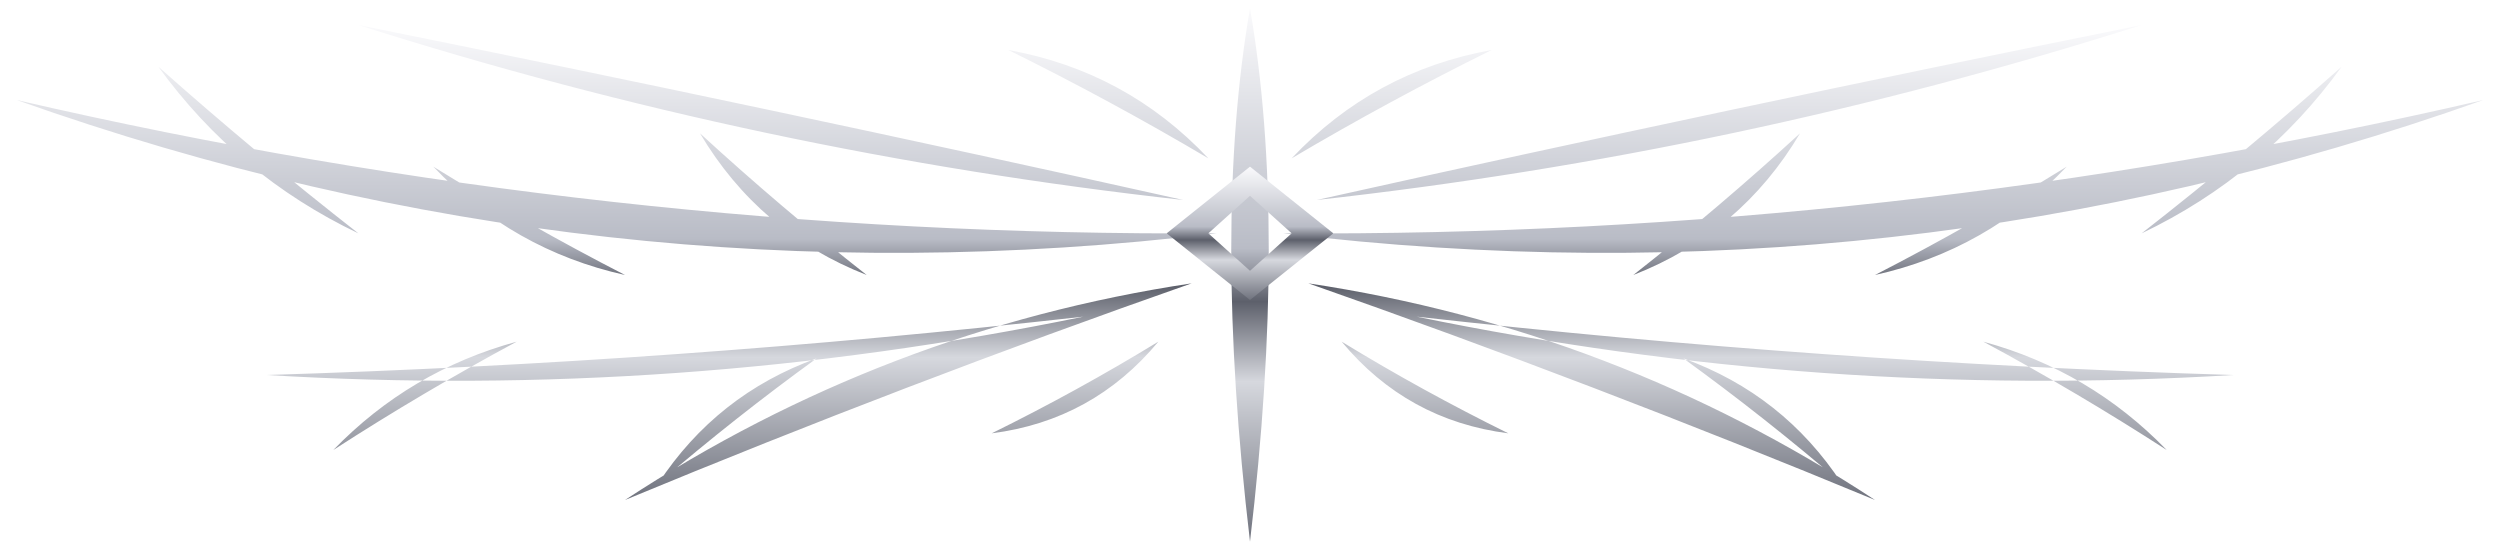
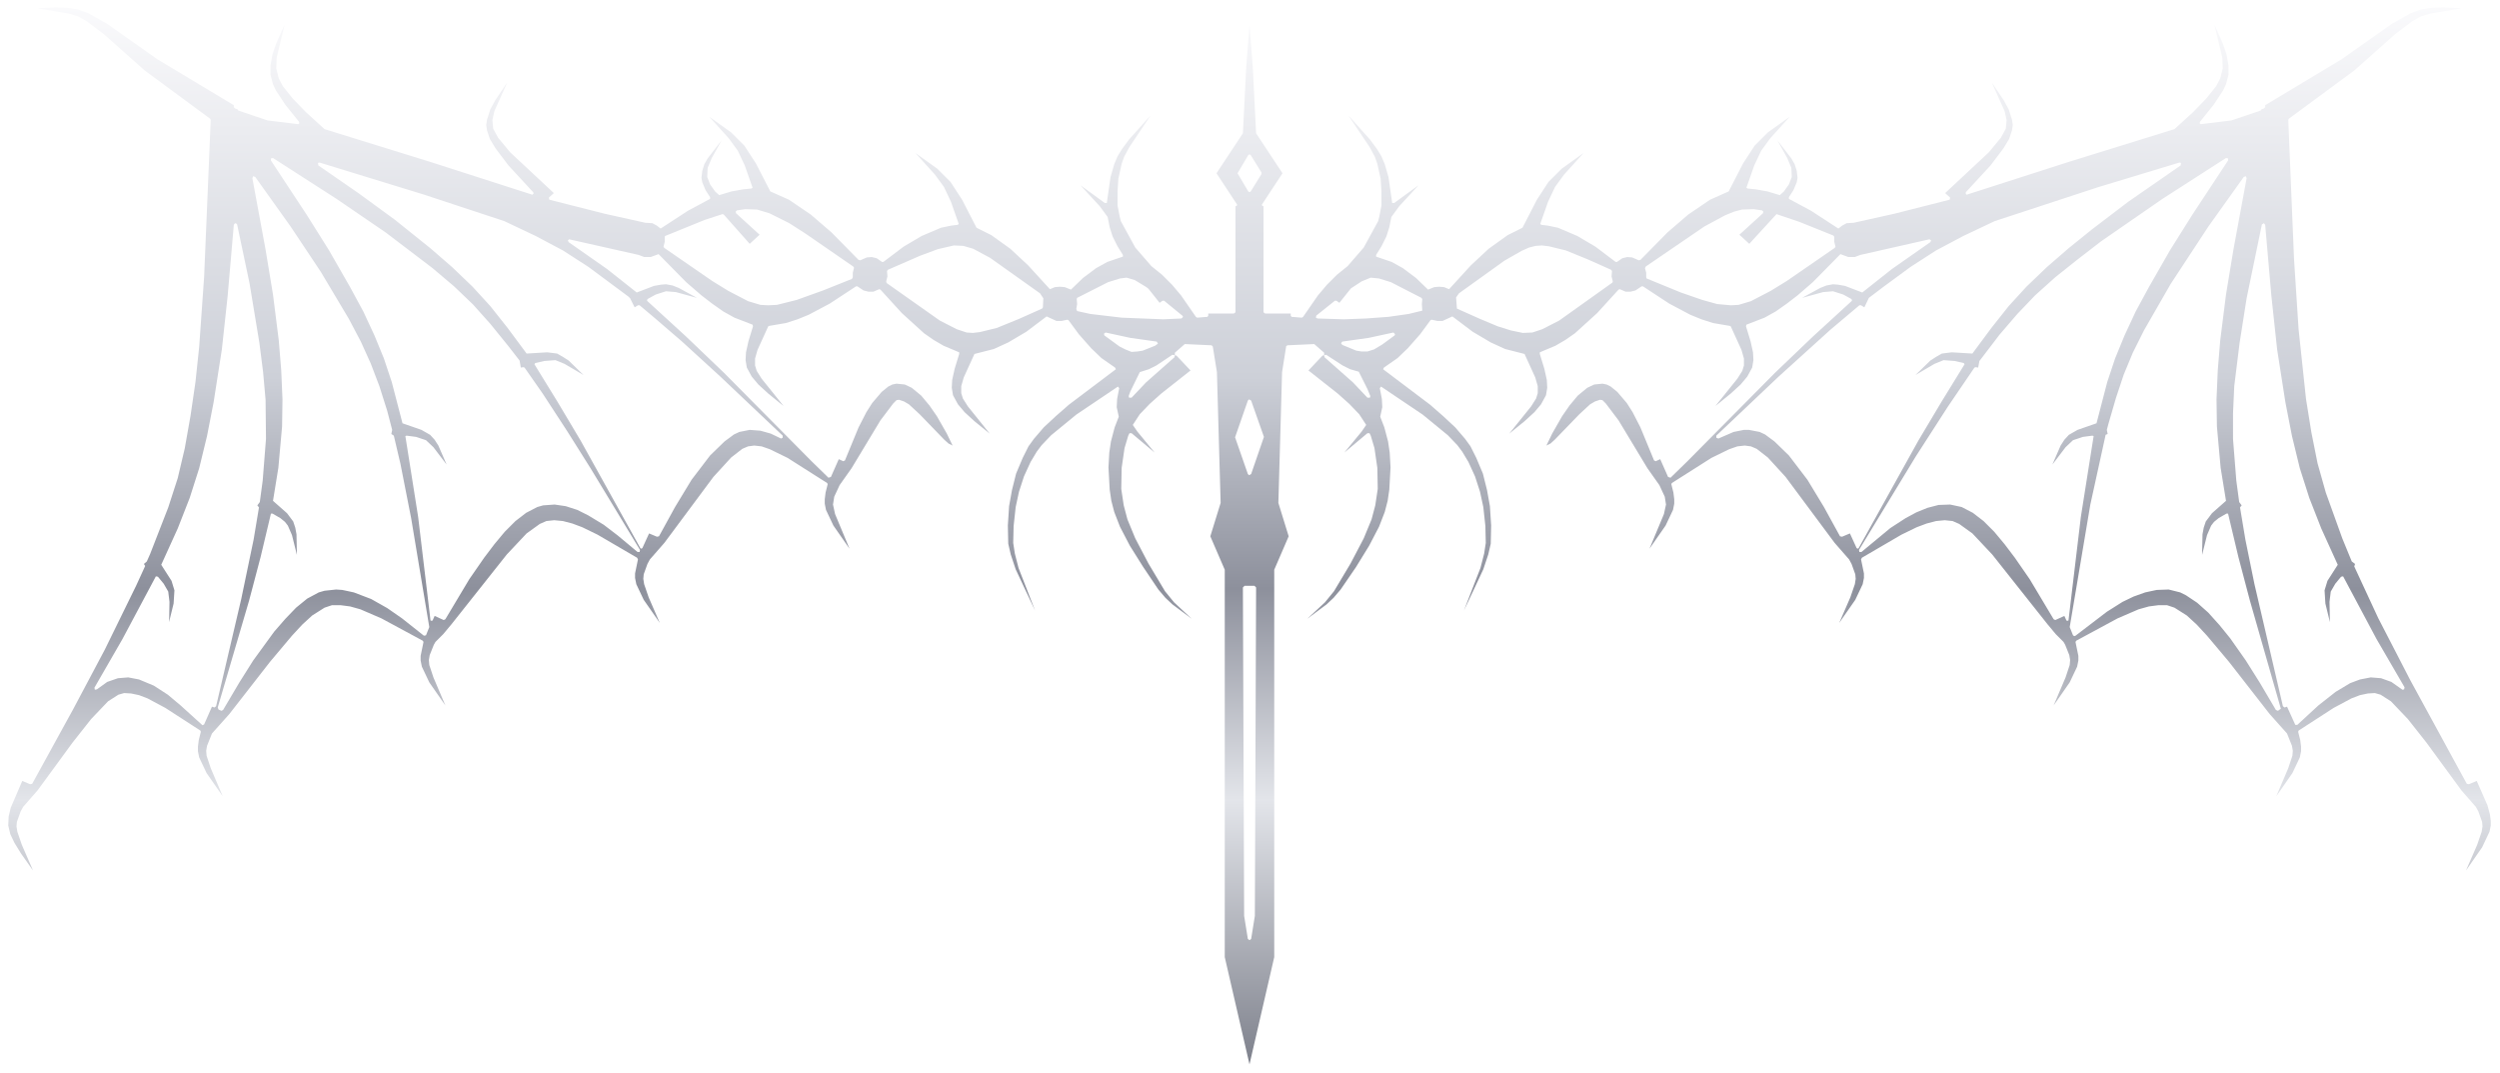
- <svg xmlns="http://www.w3.org/2000/svg" viewBox="0 0 600 130">
+ <svg xmlns="http://www.w3.org/2000/svg" viewBox="-3 -26 606 260">
  <defs>
    <linearGradient id="m" x1="0" y1="0" x2="0" y2="1">
      <stop stop-color="#fafafc" />
-       <stop offset=".45" stop-color="#b9bcc6" />
-       <stop offset=".55" stop-color="#5d606b" />
-       <stop offset=".7" stop-color="#d6d8de" />
-       <stop offset="1" stop-color="#70737e" />
+       <stop offset=".35" stop-color="#cdd0d8" />
+       <stop offset=".55" stop-color="#8d909c" />
+       <stop offset=".75" stop-color="#e3e5ea" />
+       <stop offset="1" stop-color="#7e818c" />
    </linearGradient>
  </defs>
-   <g fill="url(#m)">
-     <path d="M308.0 56.0Q455.8 73.8 596.0 24.0Q453.9 56.9 308.0 56.0ZM316.0 48.0Q417.1 36.8 514.0 6.0Q414.8 26.0 316.0 48.0ZM314.0 68.0Q387.7 79.1 450.0 120.0Q382.7 92.1 314.0 68.0ZM340.0 76.0Q437.1 96.0 536.0 90.0Q437.7 87.0 340.0 76.0ZM392.0 66.0Q417.8 55.9 432.0 32.0Q412.6 49.8 392.0 66.0ZM450.0 66.0Q476.9 60.0 496.0 40.0Q473.5 53.9 450.0 66.0ZM514.0 56.0Q543.1 42.1 562.0 16.0Q538.6 36.8 514.0 56.0ZM404.0 86.0Q428.0 94.7 442.0 116.0Q423.6 100.2 404.0 86.0ZM476.0 82.0Q501.6 89.0 520.0 108.0Q498.5 94.1 476.0 82.0ZM310.0 38.0Q329.7 17.1 358.0 12.0Q333.5 24.1 310.0 38.0ZM322.0 82.0Q337.7 100.9 362.0 104.0Q341.5 93.9 322.0 82.0ZM292.0 56.0Q144.2 73.8 4.0 24.0Q146.1 56.9 292.0 56.0ZM284.0 48.0Q182.9 36.8 86.0 6.0Q185.2 26.0 284.0 48.0ZM286.0 68.0Q212.3 79.1 150.0 120.0Q217.3 92.1 286.0 68.0ZM260.0 76.0Q162.9 96.0 64.0 90.0Q162.3 87.0 260.0 76.0ZM208.0 66.0Q182.2 55.9 168.0 32.0Q187.4 49.8 208.0 66.0ZM150.0 66.0Q123.1 60.0 104.0 40.0Q126.5 53.9 150.0 66.0ZM86.0 56.0Q56.9 42.1 38.0 16.0Q61.4 36.8 86.0 56.0ZM196.0 86.0Q172.0 94.7 158.0 116.0Q176.4 100.2 196.0 86.0ZM124.0 82.0Q98.4 89.0 80.0 108.0Q101.5 94.1 124.0 82.0ZM290.0 38.0Q270.3 17.1 242.0 12.0Q266.5 24.1 290.0 38.0ZM278.0 82.0Q262.3 100.9 238.0 104.0Q258.5 93.9 278.0 82.0Z" />
-     <path d="M300 2Q309 54 300 130Q291 54 300 2Z" />
-     <path fill-rule="evenodd" d="M300 40L320 56L300 72L280 56ZM300 47L310 56L300 65L290 56Z" />
-   </g>
+   <path fill="url(#m)" fill-rule="evenodd" d="M2.4 163.3L-0.4 169.8L-0.9 171.9L-1.0 174.1L-0.5 176.2L0.5 178.3L2.1 180.9L5.0 185.0L2.3 178.8L1.2 175.6L1.0 174.3L1.1 173.2L2.0 170.7L2.6 169.6L6.1 165.6L14.6 154.0L19.1 148.3L23.2 144.0L25.7 142.4L27.1 142.0L28.8 142.1L30.7 142.5L32.8 143.3L37.1 145.6L45.6 151.1L45.7 151.4L45.2 153.4L45.0 155.0L45.0 156.1L45.3 157.6L47.1 161.4L51.0 167.0L48.1 160.2L47.1 157.2L47.0 156.0L47.2 154.8L48.4 151.8L52.6 147.1L62.5 134.4L67.8 128.1L70.3 125.4L72.7 123.2L75.7 121.3L77.5 120.7L79.6 120.7L81.9 121.0L84.4 121.7L89.5 123.9L99.5 129.3L99.7 129.6L99.0 133.0L99.0 134.1L99.3 135.6L101.1 139.4L105.0 145.0L102.1 138.2L101.1 135.2L101.0 134.0L101.2 132.8L102.2 130.3L102.6 129.6L104.5 127.7L106.5 125.3L119.9 108.4L124.7 103.3L127.9 101.0L129.5 100.3L131.4 100.1L133.5 100.3L135.8 100.9L138.2 101.8L141.9 103.6L151.5 109.2L151.7 109.6L151.0 113.0L151.0 114.1L151.3 115.6L153.1 119.4L157.0 125.0L154.3 118.8L153.2 115.6L153.0 114.3L153.1 113.2L154.0 110.7L154.6 109.6L158.1 105.6L170.0 89.6L174.3 84.9L177.0 82.8L178.4 82.2L179.9 82.0L181.7 82.2L183.7 82.9L188.0 85.0L197.6 91.1L197.7 91.4L197.2 93.4L197.0 95.0L197.0 96.1L197.3 97.6L199.1 101.4L203.0 107.0L199.5 98.6L199.0 96.3L199.3 94.4L200.6 91.6L203.5 87.5L210.5 75.9L213.6 71.8L214.4 71.0L215.0 70.9L216.2 71.3L217.4 72.0L220.0 74.4L226.0 80.6L227.0 81.5L228.0 82.0L226.6 79.1L224.2 74.9L222.4 72.3L220.4 69.9L218.1 68.0L216.4 67.2L214.4 67.0L213.4 67.2L212.4 67.7L210.8 69.0L208.5 71.7L207.1 73.9L205.2 77.6L201.9 85.6L201.5 85.8L200.4 85.3L198.5 89.6L197.9 89.8L193.8 85.8L172.6 64.4L163.4 55.6L153.9 46.9L154.0 46.5L156.0 45.4L158.5 44.6L160.9 44.8L166.0 46.2L161.6 43.8L160.1 43.2L158.5 42.9L157.3 43.0L155.6 43.3L151.4 44.9L144.2 39.2L134.9 32.7L134.7 32.3L135.0 32.0L151.9 35.8L153.2 36.3L154.8 36.3L156.7 35.6L163.4 42.4L167.1 45.6L169.7 47.6L172.4 49.5L175.1 51.0L179.5 52.7L179.6 53.1L178.5 56.7L177.9 59.4L177.8 61.3L178.1 63.1L179.3 65.3L180.9 67.2L183.3 69.4L187.0 72.4L181.7 65.8L180.5 63.9L180.1 62.6L180.1 60.9L180.7 58.8L183.3 53.1L183.5 53.0L187.6 52.3L190.4 51.4L193.1 50.3L198.2 47.6L204.6 43.4L204.9 43.4L206.4 44.4L207.6 44.7L208.8 44.7L210.2 44.1L210.5 44.2L215.7 49.9L221.1 54.8L223.4 56.4L225.8 57.8L229.6 59.4L229.6 59.8L228.5 63.4L227.9 66.1L227.8 68.0L228.1 69.8L229.3 72.0L230.9 73.9L233.3 76.1L237.0 79.1L231.7 72.5L230.5 70.6L230.1 69.3L230.1 67.6L230.7 65.5L233.3 59.8L238.0 58.6L241.5 57.0L245.9 54.4L250.8 50.7L253.2 51.8L254.4 51.8L255.8 51.5L256.1 51.6L258.6 55.0L261.6 58.4L264.1 60.8L267.4 63.1L267.6 63.5L256.2 72.1L253.0 74.9L250.1 77.6L247.7 80.4L246.4 82.2L245.0 85.0L243.4 88.8L242.4 92.8L241.7 96.7L241.4 101.4L241.5 105.8L242.1 108.4L243.3 112.0L248.0 122.0L244.0 111.7L243.1 108.2L242.7 105.6L242.8 101.5L243.3 96.9L244.1 93.2L245.3 89.5L246.9 86.0L248.4 83.5L249.6 81.9L251.9 79.5L258.0 74.5L268.1 67.7L268.4 68.1L267.9 70.7L267.8 72.7L268.3 75.0L267.3 77.6L266.4 81.0L266.0 83.7L265.8 87.3L266.1 92.7L266.5 95.4L267.2 98.1L268.6 101.7L271.0 106.3L274.2 111.4L277.9 116.9L279.6 118.9L281.3 120.5L286.0 124.0L281.7 120.0L279.5 117.3L275.5 110.6L272.3 104.5L270.4 99.9L269.5 96.5L268.9 92.5L269.0 87.4L269.7 82.6L270.6 79.6L270.9 79.0L271.4 79.0L277.0 83.7L272.8 78.6L271.7 77.0L273.4 74.4L275.8 71.9L278.6 69.4L285.7 63.8L282.3 60.2L281.9 60.1L281.9 59.5L284.3 57.4L290.8 57.7L291.1 58.0L292.1 64.2L293.0 95.9L290.5 104.0L294.0 112.1L294.0 206.0L300.0 232.0L306.0 206.0L306.0 112.1L309.5 104.0L307.0 95.9L307.9 64.2L308.9 57.9L309.2 57.7L315.7 57.4L318.1 59.5L318.1 60.1L317.7 60.2L314.3 63.8L321.4 69.4L324.2 71.9L326.6 74.4L328.3 77.0L327.2 78.6L323.0 83.7L328.6 79.0L329.1 79.0L329.4 79.6L330.3 82.6L331.0 87.4L331.1 92.5L330.5 96.5L329.6 99.9L327.7 104.5L324.5 110.6L320.5 117.3L318.3 120.0L314.0 124.0L318.7 120.5L320.4 118.9L322.1 116.9L325.8 111.5L329.0 106.3L331.4 101.7L332.8 98.1L333.5 95.4L333.9 92.7L334.2 87.3L334.0 83.7L333.6 81.0L332.7 77.6L331.7 75.0L332.2 72.7L332.1 70.7L331.6 68.1L331.9 67.7L342.0 74.5L348.1 79.5L350.4 81.9L351.6 83.5L353.1 86.0L354.7 89.5L355.9 93.2L356.7 96.9L357.2 101.5L357.3 105.6L356.9 108.2L356.0 111.7L352.0 122.0L356.7 112.0L357.9 108.4L358.5 105.8L358.6 101.4L358.3 96.7L357.6 92.8L356.6 88.8L355.0 85.0L353.6 82.2L352.3 80.4L349.9 77.6L347.0 74.9L343.8 72.1L332.4 63.5L332.6 63.1L335.9 60.8L338.4 58.4L341.4 55.0L343.9 51.6L344.2 51.5L345.6 51.8L346.8 51.8L349.2 50.7L354.1 54.4L358.5 57.0L362.0 58.6L366.7 59.8L369.3 65.5L369.9 67.6L369.9 69.3L369.5 70.6L368.3 72.5L363.0 79.1L366.7 76.1L369.1 73.9L370.7 72.0L371.9 69.8L372.2 68.0L372.1 66.1L371.5 63.4L370.4 59.8L370.4 59.4L374.2 57.8L376.6 56.4L378.9 54.8L384.3 49.9L389.5 44.2L389.8 44.1L391.2 44.7L392.4 44.7L393.6 44.4L395.1 43.4L395.4 43.4L401.8 47.6L406.9 50.3L409.6 51.4L412.4 52.3L416.5 53.0L416.7 53.1L419.3 58.8L419.9 60.9L419.9 62.6L419.5 63.9L418.3 65.8L413.0 72.4L416.7 69.4L419.1 67.2L420.7 65.3L421.9 63.1L422.2 61.3L422.1 59.4L421.5 56.7L420.4 53.1L420.5 52.7L424.9 51.0L427.6 49.5L430.3 47.6L432.9 45.6L436.6 42.4L443.3 35.6L445.2 36.3L446.8 36.3L448.1 35.8L464.9 32.0L465.3 32.3L465.1 32.7L455.8 39.2L448.6 44.9L444.4 43.3L442.7 43.0L441.5 42.9L439.9 43.2L438.4 43.8L434.0 46.2L439.1 44.8L441.5 44.6L444.0 45.4L446.0 46.5L446.1 46.9L436.6 55.6L427.4 64.4L406.2 85.8L402.1 89.8L401.5 89.6L399.6 85.3L398.5 85.8L398.1 85.6L394.8 77.6L392.9 73.9L391.5 71.7L389.2 69.0L387.6 67.7L386.6 67.2L385.6 67.0L383.6 67.2L381.9 68.0L379.6 69.9L377.6 72.3L375.8 74.9L373.4 79.1L372.0 82.0L373.0 81.5L374.0 80.6L380.0 74.4L382.6 72.0L383.8 71.3L385.0 70.9L385.6 71.0L386.4 71.8L389.5 75.9L396.5 87.5L399.4 91.6L400.7 94.4L401.0 96.3L400.5 98.6L397.0 107.0L400.9 101.4L402.7 97.6L403.0 96.1L403.0 95.0L402.8 93.4L402.3 91.4L402.4 91.1L412.0 85.0L416.3 82.9L418.3 82.2L420.1 82.0L421.6 82.2L423.0 82.8L425.7 84.9L430.0 89.6L441.9 105.6L445.4 109.6L446.0 110.7L446.9 113.2L447.0 114.3L446.8 115.6L445.7 118.8L443.0 125.0L446.9 119.4L448.7 115.6L449.0 114.1L449.0 113.0L448.3 109.6L448.5 109.2L458.1 103.6L461.8 101.8L464.2 100.9L466.5 100.3L468.6 100.1L470.5 100.3L472.1 101.0L475.3 103.3L480.1 108.4L493.5 125.3L495.5 127.7L497.4 129.6L497.8 130.3L498.8 132.8L499.0 134.0L498.9 135.2L497.9 138.2L495.0 145.0L498.9 139.4L500.7 135.6L501.0 134.1L501.0 133.0L500.3 129.6L500.5 129.3L510.5 123.9L515.6 121.7L518.1 121.0L520.4 120.7L522.5 120.7L524.3 121.3L527.3 123.2L529.7 125.4L532.2 128.1L537.5 134.4L547.4 147.1L551.6 151.8L552.8 154.8L553.0 156.0L552.9 157.2L551.9 160.2L549.0 167.0L552.9 161.4L554.7 157.6L555.0 156.1L555.0 155.0L554.8 153.4L554.3 151.4L554.4 151.1L562.9 145.6L567.2 143.3L569.3 142.5L571.2 142.1L572.9 142.0L574.3 142.4L576.8 144.0L580.9 148.3L585.4 154.0L593.9 165.6L597.4 169.6L598.0 170.7L598.9 173.2L599.0 174.3L598.8 175.6L597.7 178.8L595.0 185.0L598.9 179.4L600.7 175.6L601.0 174.1L601.0 173.0L600.8 171.4L600.2 169.2L597.6 163.3L595.7 164.1L595.2 164.0L581.5 138.9L573.7 123.8L567.9 111.3L568.1 110.7L567.3 110.1L565.0 104.5L561.0 93.4L559.0 86.3L557.5 78.8L556.2 70.7L554.4 53.8L553.3 36.9L551.9 3.1L552.0 2.8L567.9 -8.9L577.8 -17.7L581.9 -20.8L584.0 -22.0L586.3 -22.7L594.0 -24.0L589.5 -24.2L586.6 -24.1L584.1 -23.7L581.6 -22.8L577.0 -20.2L564.8 -11.6L546.3 -0.5L546.3 0.0L545.8 0.4L545.5 0.4L545.2 0.8L538.1 3.2L530.7 4.1L530.4 3.9L530.5 3.5L533.8 -0.6L536.1 -4.1L536.8 -5.6L537.4 -7.9L537.4 -10.1L536.9 -12.9L536.0 -15.5L534.0 -20.0L535.9 -12.0L536.0 -9.4L535.4 -7.0L534.4 -5.1L532.0 -2.1L528.8 1.2L524.3 5.3L498.8 13.2L473.9 21.2L473.7 21.0L473.7 20.6L479.7 14.1L482.8 10.0L484.2 7.7L484.9 5.6L485.1 4.3L484.9 3.0L484.1 0.5L482.9 -1.7L480.0 -6.0L483.1 0.9L483.6 3.1L483.4 5.2L482.2 7.4L479.3 10.9L468.7 20.8L469.9 21.9L469.8 22.4L456.4 25.8L446.5 28.0L444.8 28.1L443.7 28.7L442.8 29.4L436.2 25.1L430.8 22.2L430.8 21.8L431.9 20.1L432.7 18.2L432.9 17.1L432.7 15.4L432.2 13.8L431.4 12.4L428.0 8.0L430.4 12.3L431.4 14.7L431.5 16.9L430.8 18.7L429.6 20.4L428.6 21.3L425.6 20.4L422.8 19.9L420.8 19.7L420.5 19.5L422.4 14.1L424.1 10.5L426.3 7.5L431.0 2.3L425.7 6.1L422.5 9.3L419.7 13.6L416.2 20.4L411.7 22.4L406.4 26.0L401.4 30.3L394.8 37.0L394.4 37.1L392.8 36.4L391.6 36.3L390.4 36.6L389.1 37.5L388.8 37.5L383.9 33.8L379.5 31.2L374.8 29.2L372.4 28.7L370.8 28.5L370.5 28.3L372.4 22.9L374.1 19.3L376.3 16.3L381.0 11.1L375.7 14.9L372.5 18.1L369.7 22.4L366.2 29.2L362.6 31.0L358.0 34.3L353.7 38.3L348.4 44.1L347.2 43.6L346.0 43.5L344.8 43.6L343.3 44.2L340.4 41.4L337.2 39.0L334.5 37.5L330.7 36.2L330.7 35.8L332.0 33.7L333.2 31.3L333.9 29.1L334.4 26.6L336.3 24.0L341.0 18.9L335.1 23.2L334.6 23.2L333.7 16.9L332.8 13.8L332.0 11.9L330.9 10.1L329.2 7.8L324.0 2.0L329.1 9.6L330.4 12.0L331.0 13.7L331.8 17.3L332.0 20.5L332.0 23.8L331.5 26.4L331.2 27.6L327.7 34.0L323.8 38.5L321.2 40.6L318.8 43.0L316.6 45.6L313.0 50.8L312.7 51.0L310.2 50.8L310.0 50.5L310.0 50.0L303.8 50.0L303.4 49.7L303.4 24.0L303.1 23.9L303.0 23.6L308.0 16.0L301.6 6.3L300.8 -9.7L300.0 -20.0L299.2 -9.7L298.4 6.3L292.0 16.0L297.0 23.6L296.9 23.9L296.6 24.0L296.6 49.7L296.2 50.0L290.0 50.0L290.0 50.5L289.8 50.8L287.3 51.0L287.0 50.8L283.4 45.6L281.2 43.0L278.8 40.6L276.2 38.5L272.3 34.0L268.8 27.6L268.5 26.4L268.0 23.8L268.0 20.5L268.2 17.3L269.0 13.7L269.6 12.0L270.9 9.6L276.0 2.0L270.8 7.8L269.1 10.1L268.0 11.9L267.2 13.8L266.3 16.9L265.4 23.2L264.9 23.2L259.0 18.9L263.7 24.0L265.6 26.6L266.1 29.1L266.8 31.3L268.0 33.7L269.3 35.8L269.3 36.2L265.5 37.5L262.8 39.0L259.6 41.4L256.7 44.2L255.2 43.6L254.0 43.5L252.8 43.6L251.6 44.1L246.3 38.3L242.0 34.3L237.4 31.0L233.8 29.2L230.3 22.4L227.5 18.1L224.3 14.9L219.0 11.1L223.7 16.3L225.9 19.3L227.6 22.9L229.5 28.3L229.2 28.5L227.6 28.7L225.2 29.2L220.5 31.2L216.1 33.8L211.2 37.5L210.9 37.5L209.6 36.6L208.4 36.3L207.2 36.4L205.6 37.1L205.2 37.0L198.6 30.3L193.6 26.0L188.3 22.4L183.8 20.4L180.3 13.6L177.5 9.3L174.3 6.1L169.0 2.3L173.7 7.5L175.9 10.5L177.6 14.1L179.5 19.5L179.2 19.7L177.2 19.9L174.4 20.4L171.4 21.3L170.4 20.4L169.2 18.7L168.5 16.9L168.6 14.7L169.6 12.3L172.0 8.0L168.6 12.4L167.8 13.8L167.3 15.4L167.1 17.1L167.3 18.2L168.1 20.1L169.2 21.8L169.2 22.2L163.8 25.1L157.2 29.4L156.3 28.7L155.2 28.1L153.5 28.0L143.6 25.8L130.2 22.4L130.1 21.9L131.3 20.8L120.7 10.9L117.8 7.4L116.6 5.2L116.4 3.1L116.9 0.9L120.0 -6.0L117.1 -1.7L115.9 0.5L115.1 3.0L114.9 4.3L115.1 5.6L115.8 7.7L117.2 10.0L120.3 14.1L126.3 20.6L126.4 20.9L126.1 21.2L101.2 13.2L75.7 5.3L71.2 1.2L68.0 -2.1L65.6 -5.1L64.6 -7.0L64.0 -9.4L64.1 -12.0L66.0 -20.0L64.0 -15.5L63.1 -12.9L62.6 -10.1L62.6 -7.9L63.2 -5.6L63.9 -4.1L66.2 -0.6L69.5 3.5L69.6 3.9L69.3 4.1L61.9 3.2L54.8 0.8L54.5 0.4L54.2 0.4L53.7 0.0L53.7 -0.5L35.2 -11.6L23.0 -20.2L18.4 -22.8L15.9 -23.7L13.4 -24.1L10.5 -24.2L6.0 -24.0L13.7 -22.7L16.0 -22.0L18.1 -20.8L22.2 -17.7L32.1 -8.9L48.0 2.8L48.1 3.1L46.5 41.1L45.3 58.1L44.4 66.6L43.2 74.8L41.8 82.7L40.1 89.9L37.8 97.0L33.4 108.3L32.6 110.1L31.9 110.7L32.2 111.2L30.0 116.0L22.4 131.5L14.7 146.0L4.8 164.0L4.3 164.1ZM540.2 97.0L540.6 96.5L540.0 95.7L539.3 90.5L538.5 80.4L538.5 74.2L538.8 67.6L540.1 57.1L541.8 46.3L545.5 28.4L546.0 28.1L546.3 28.5L547.8 45.7L549.2 58.7L551.2 71.5L552.8 79.7L554.7 87.5L557.0 94.7L559.9 102.1L563.9 110.9L561.4 114.8L560.7 117.1L560.9 120.3L562.0 124.8L561.9 119.9L562.2 117.4L563.3 115.5L564.7 113.8L565.2 113.7L573.3 128.9L580.1 140.6L580.0 141.1L579.6 141.2L576.9 139.3L574.4 138.4L571.9 138.2L569.3 138.7L566.9 139.6L563.4 141.7L559.2 145.0L554.1 149.7L553.6 149.7L551.6 145.3L551.0 145.5L550.6 145.2L543.7 115.6L541.5 104.8ZM500.3 128.1L500.0 128.2L499.7 128.0L498.9 126.0L503.9 96.3L507.5 79.9L507.6 79.4L508.1 79.2L507.9 78.2L508.3 76.7L510.1 70.5L512.0 64.8L514.2 59.5L516.9 54.1L523.4 42.8L532.6 28.8L541.1 16.9L541.6 16.7L541.8 17.2L538.6 34.5L536.8 45.4L535.4 56.5L534.8 63.8L534.5 70.8L534.6 77.4L535.5 87.4L536.8 95.4L533.4 98.4L531.9 100.4L531.4 101.9L531.1 103.5L531.0 108.5L532.2 103.7L533.2 101.4L533.9 100.5L535.0 99.6L536.9 98.5L537.3 98.5L539.8 109.0L542.6 119.6L550.1 145.8L549.4 146.3L548.9 146.1L545.0 139.5L541.6 134.1L537.8 128.7L535.2 125.5L532.5 122.5L529.8 120.1L527.1 118.3L525.7 117.6L522.9 116.9L520.0 117.0L517.2 117.6L514.4 118.6L511.7 119.9L507.9 122.3ZM448.4 107.8L447.9 107.8L447.8 107.3L461.6 84.6L469.4 72.5L475.8 63.1L476.1 63.0L476.7 63.1L477.0 61.5L477.7 60.6L481.9 55.1L486.2 50.1L490.5 45.6L495.4 41.2L500.8 36.9L506.5 32.5L521.4 22.2L536.8 12.3L537.3 12.4L537.3 12.9L528.6 26.1L523.2 34.7L518.1 43.6L514.9 49.5L512.2 55.3L509.9 60.9L508.0 66.6L505.4 76.6L500.8 78.2L498.7 79.4L497.6 80.6L496.7 82.0L494.7 86.6L497.9 82.4L499.7 80.7L502.1 79.9L504.4 79.6L504.7 79.7L501.6 99.3L498.6 124.4L498.3 124.5L498.1 124.4L497.6 123.3L495.4 124.3L495.0 124.1L489.2 114.4L485.6 109.2L483.1 105.9L480.6 102.9L478.0 100.3L475.4 98.3L472.7 96.9L469.9 96.3L467.1 96.4L464.4 97.1L461.7 98.2L459.1 99.6L455.4 102.0ZM413.7 80.3L413.2 80.1L413.2 79.6L428.3 65.3L440.9 53.9L447.9 48.0L448.3 48.0L449.1 48.5L450.2 46.2L453.9 43.4L460.3 38.7L466.5 34.7L473.1 31.2L480.7 27.6L505.7 19.4L525.5 13.4L525.9 13.5L525.8 14.1L513.1 22.9L504.3 29.6L498.6 34.2L493.3 38.8L488.4 43.5L484.1 48.2L479.9 53.5L475.3 59.7L470.3 59.4L467.9 59.7L466.5 60.5L465.1 61.4L461.5 64.9L466.1 62.2L468.3 61.3L471.0 61.5L473.2 62.0L473.4 62.3L467.8 71.4L462.2 80.8L447.7 106.9L447.4 107.0L447.2 106.8L445.6 103.3L443.7 104.1L443.2 104.0L439.3 96.9L435.3 90.3L430.8 84.4L427.3 81.0L425.0 79.3L423.7 78.7L421.1 78.2L419.9 78.2L417.4 78.7ZM395.9 39.0L396.1 38.6L410.3 28.9L415.3 26.2L417.5 25.3L419.4 24.8L422.3 24.7L424.3 25.0L424.6 25.3L424.5 25.7L418.8 30.9L421.2 33.1L427.8 25.9L433.4 27.8L441.6 31.1L441.8 31.4L441.8 32.6L442.1 33.8L441.9 34.1L430.3 42.1L426.4 44.5L421.6 47.0L418.6 47.9L416.7 48.0L413.4 47.7L409.8 46.7L404.6 44.9L396.3 41.5L396.2 41.2L396.2 40.1ZM350.3 48.8L350.1 46.1L350.8 45.1L361.8 37.2L366.0 34.8L367.8 34.0L369.4 33.6L370.9 33.5L372.6 33.7L376.7 34.7L382.1 36.9L387.7 39.4L387.9 39.7L387.8 41.0L388.1 42.2L388.0 42.5L375.1 51.7L371.0 53.8L368.6 54.6L366.3 54.7L363.4 54.1L360.2 53.1L355.9 51.3ZM316.5 51.2L316.1 51.0L316.2 50.5L320.7 46.9L321.1 46.9L321.8 47.4L324.6 43.9L327.2 42.2L329.4 41.3L331.4 41.5L334.3 42.4L341.7 46.2L341.9 46.5L341.8 47.7L341.9 49.3L338.6 50.1L333.7 50.8L328.3 51.2L322.9 51.4ZM322.5 57.6L322.2 57.2L322.5 56.8L328.9 55.9L334.9 54.6L335.3 55.0L335.2 55.3L332.2 57.5L330.2 58.7L328.6 59.2L327.2 59.2L325.9 59.0ZM318.2 60.6L318.1 60.1L318.6 60.0L322.6 62.6L324.4 63.5L326.5 64.1L328.6 68.3L329.3 70.0L329.2 70.4L328.6 70.4L325.1 66.7ZM303.5 79.9L300.4 88.9L299.9 89.2L299.6 88.9L296.5 80.0L299.6 71.1L299.9 70.8L300.4 71.1ZM302.9 15.8L302.9 16.2L300.3 20.4L300.0 20.6L299.7 20.4L297.1 16.0L299.7 11.6L300.0 11.4L300.3 11.6ZM298.4 116.4L298.8 116.0L301.2 116.0L301.6 116.4L301.3 196.0L300.4 201.6L300.0 201.9L299.6 201.6L298.7 196.0ZM258.0 48.9L258.2 47.7L258.1 46.5L258.2 46.2L265.7 42.4L268.6 41.5L270.2 41.3L272.2 41.9L275.0 43.6L275.5 44.0L278.2 47.4L278.9 46.9L279.3 46.9L283.7 50.5L283.9 50.8L283.5 51.2L279.1 51.4L269.0 51.0L261.4 50.1L258.2 49.4ZM281.3 60.0L281.9 60.1L281.8 60.6L274.9 66.7L271.4 70.4L270.8 70.4L270.7 70.0L271.1 68.9L273.4 64.2L275.6 63.5L277.4 62.6ZM264.8 55.3L264.7 54.9L265.1 54.6L271.1 55.9L277.5 56.8L277.8 57.3L277.1 57.8L274.1 59.0L272.8 59.2L271.4 59.3L269.9 58.7L268.5 58.0ZM212.0 42.6L211.9 42.2L212.2 41.0L212.1 39.7L212.3 39.4L220.1 36.0L224.4 34.4L228.3 33.5L230.6 33.6L233.0 34.3L237.1 36.5L249.2 45.1L250.0 46.3L249.9 48.5L249.7 48.8L244.1 51.3L238.7 53.5L234.6 54.5L232.9 54.7L231.4 54.6L229.0 53.8L224.9 51.7ZM158.1 34.1L157.9 33.8L158.2 32.6L158.2 31.4L158.3 31.2L167.9 27.3L172.2 25.9L172.5 26.0L178.8 33.1L181.2 30.9L175.5 25.7L175.4 25.3L175.7 25.0L177.7 24.7L180.6 24.8L183.6 25.7L188.4 28.1L192.3 30.6L203.9 38.6L204.1 38.9L203.8 40.1L203.8 41.2L203.6 41.6L196.6 44.4L190.2 46.7L185.4 47.9L183.3 48.0L181.4 47.9L178.4 47.0L173.6 44.5L169.7 42.1ZM74.2 14.1L74.1 13.5L74.5 13.4L99.9 21.2L119.3 27.6L126.9 31.2L133.5 34.7L139.7 38.7L149.4 45.9L149.8 46.3L150.9 48.5L151.7 48.0L152.1 48.0L155.9 51.2L162.4 56.8L171.7 65.3L186.8 79.6L186.8 80.1L186.4 80.3L183.9 79.1L181.4 78.4L178.8 78.2L176.3 78.7L175.0 79.3L172.7 81.0L169.2 84.4L164.7 90.3L160.7 96.9L156.8 104.0L156.3 104.1L154.4 103.3L152.8 106.8L152.6 107.0L152.3 106.9L137.8 80.8L132.2 71.4L126.6 62.3L126.8 62.0L129.0 61.5L131.7 61.3L133.9 62.2L138.5 64.9L134.9 61.4L133.5 60.5L132.1 59.7L129.7 59.4L124.7 59.7L120.1 53.5L115.9 48.2L111.6 43.5L106.7 38.8L101.4 34.2L92.8 27.3L83.9 20.8ZM62.7 12.9L62.7 12.4L63.2 12.3L78.6 22.2L90.6 30.4L101.9 39.0L107.1 43.4L111.7 47.8L115.9 52.5L120.2 57.8L123.0 61.4L123.3 63.1L123.9 63.0L124.2 63.1L128.6 69.4L134.6 78.6L140.2 87.5L152.2 107.3L152.1 107.8L151.6 107.8L146.8 103.8L143.4 101.2L139.6 98.9L137.0 97.6L134.2 96.7L131.5 96.3L128.7 96.5L127.3 96.9L124.6 98.3L122.0 100.3L119.4 102.9L116.9 105.9L114.4 109.2L110.8 114.4L105.0 124.1L104.6 124.3L102.4 123.3L101.9 124.4L101.7 124.5L101.4 124.4L98.4 99.3L95.3 79.7L95.6 79.6L97.9 79.9L100.3 80.7L102.1 82.4L105.3 86.6L103.3 82.0L102.4 80.6L101.3 79.4L99.2 78.2L94.6 76.6L92.0 66.6L90.1 60.9L87.8 55.3L85.1 49.5L81.9 43.6L76.8 34.7L71.4 26.1ZM58.2 17.2L58.4 16.7L58.9 16.9L67.4 28.8L74.8 39.9L81.6 51.3L84.5 56.8L86.9 62.1L89.0 67.6L90.9 73.6L92.1 78.2L91.9 79.2L92.5 79.6L94.1 86.4L96.7 99.6L101.1 126.0L100.3 128.0L99.8 128.1L94.5 123.9L90.9 121.4L87.0 119.2L82.8 117.6L80.0 117.0L78.5 116.9L75.7 117.2L74.3 117.6L71.5 119.1L68.8 121.3L66.2 124.0L63.5 127.1L58.4 134.1L55.0 139.5L51.1 146.1L50.7 146.3L50.0 146.0L49.8 145.5L57.4 119.6L60.2 109.0L62.7 98.5L63.1 98.5L65.0 99.6L66.1 100.5L66.8 101.4L67.8 103.7L69.0 108.5L68.9 103.5L68.6 101.9L68.1 100.4L66.6 98.4L63.2 95.4L64.5 87.4L65.4 77.4L65.5 70.8L65.2 63.8L64.6 56.5L63.2 45.4L61.4 34.5ZM20.5 141.1L20.0 141.2L19.9 140.7L26.7 128.9L34.8 113.7L35.3 113.8L36.7 115.5L37.8 117.4L38.1 119.9L38.0 124.8L39.1 120.3L39.3 117.1L38.6 114.8L36.1 110.9L40.1 102.1L43.0 94.7L45.3 87.5L47.2 79.7L48.8 71.5L50.8 58.7L52.2 45.8L53.7 28.5L53.9 28.2L54.2 28.1L54.5 28.4L57.5 42.6L59.9 57.1L60.8 64.2L61.4 70.9L61.5 80.4L60.7 90.5L60.0 95.7L59.4 96.5L59.8 97.0L58.5 104.8L55.5 119.2L49.4 145.2L49.0 145.5L48.4 145.3L46.5 149.6L46.1 149.8L40.8 145.0L37.7 142.4L34.3 140.2L30.7 138.7L28.1 138.2L25.6 138.4L23.0 139.3Z" />
</svg>
